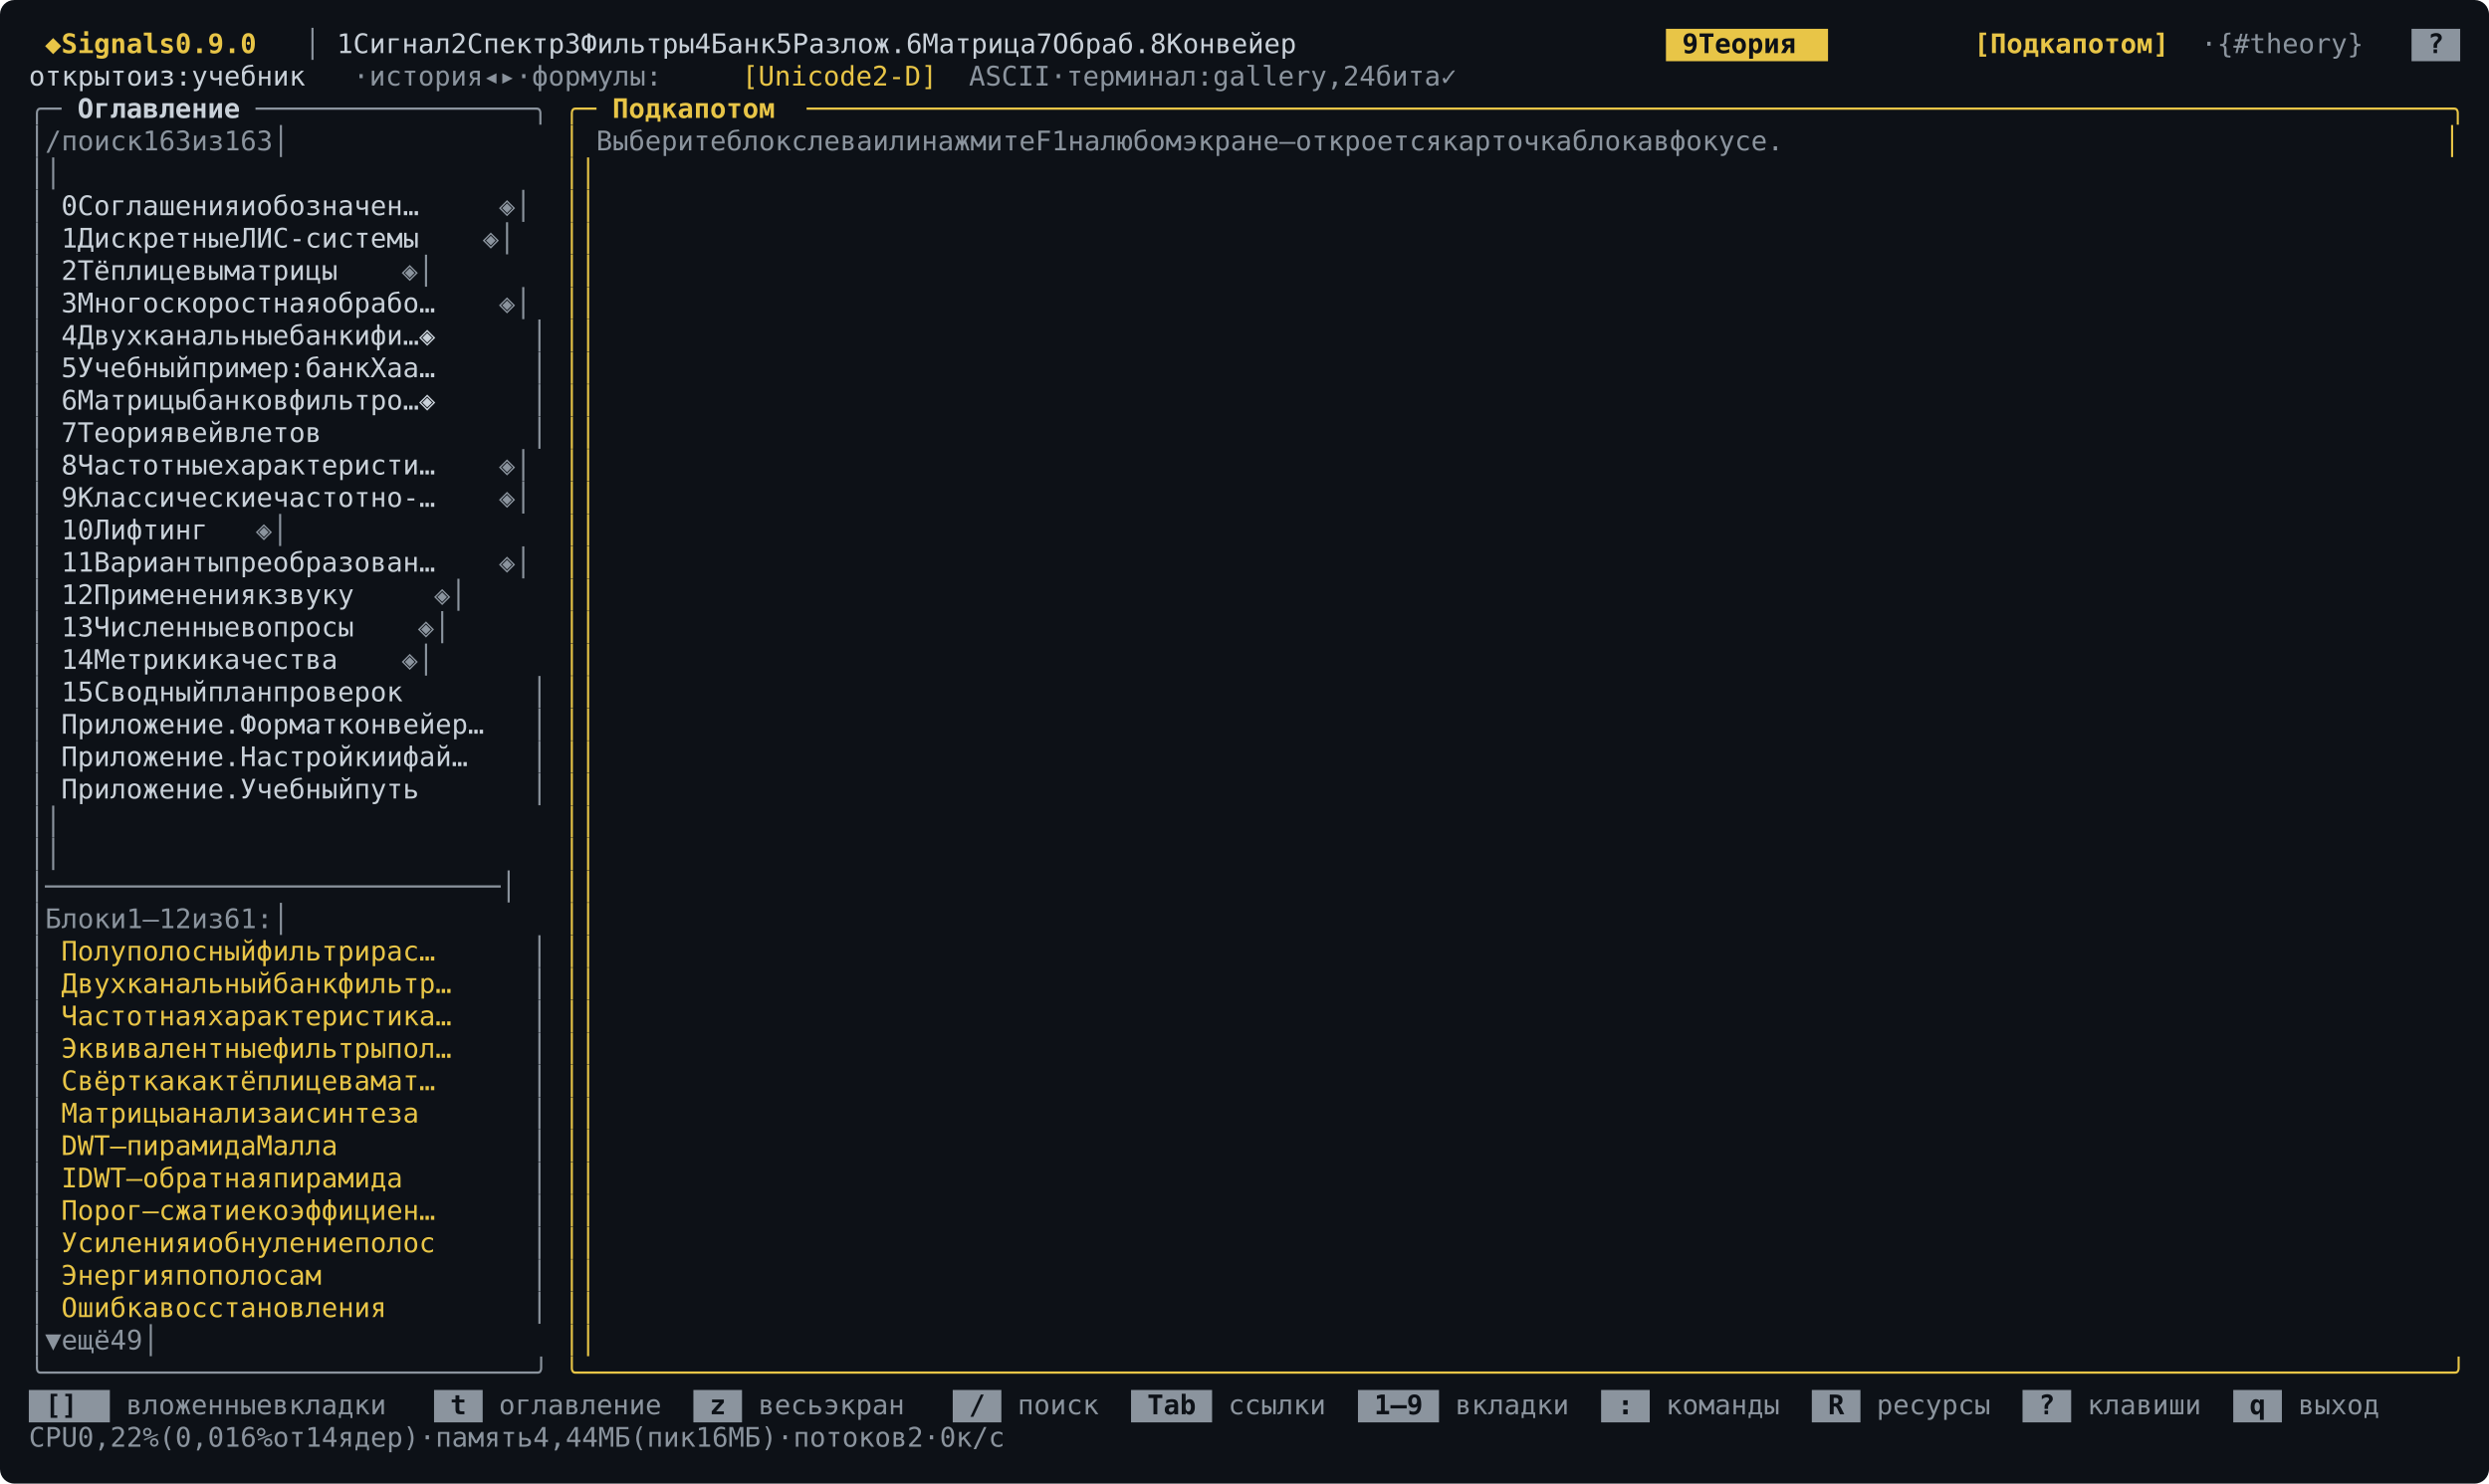
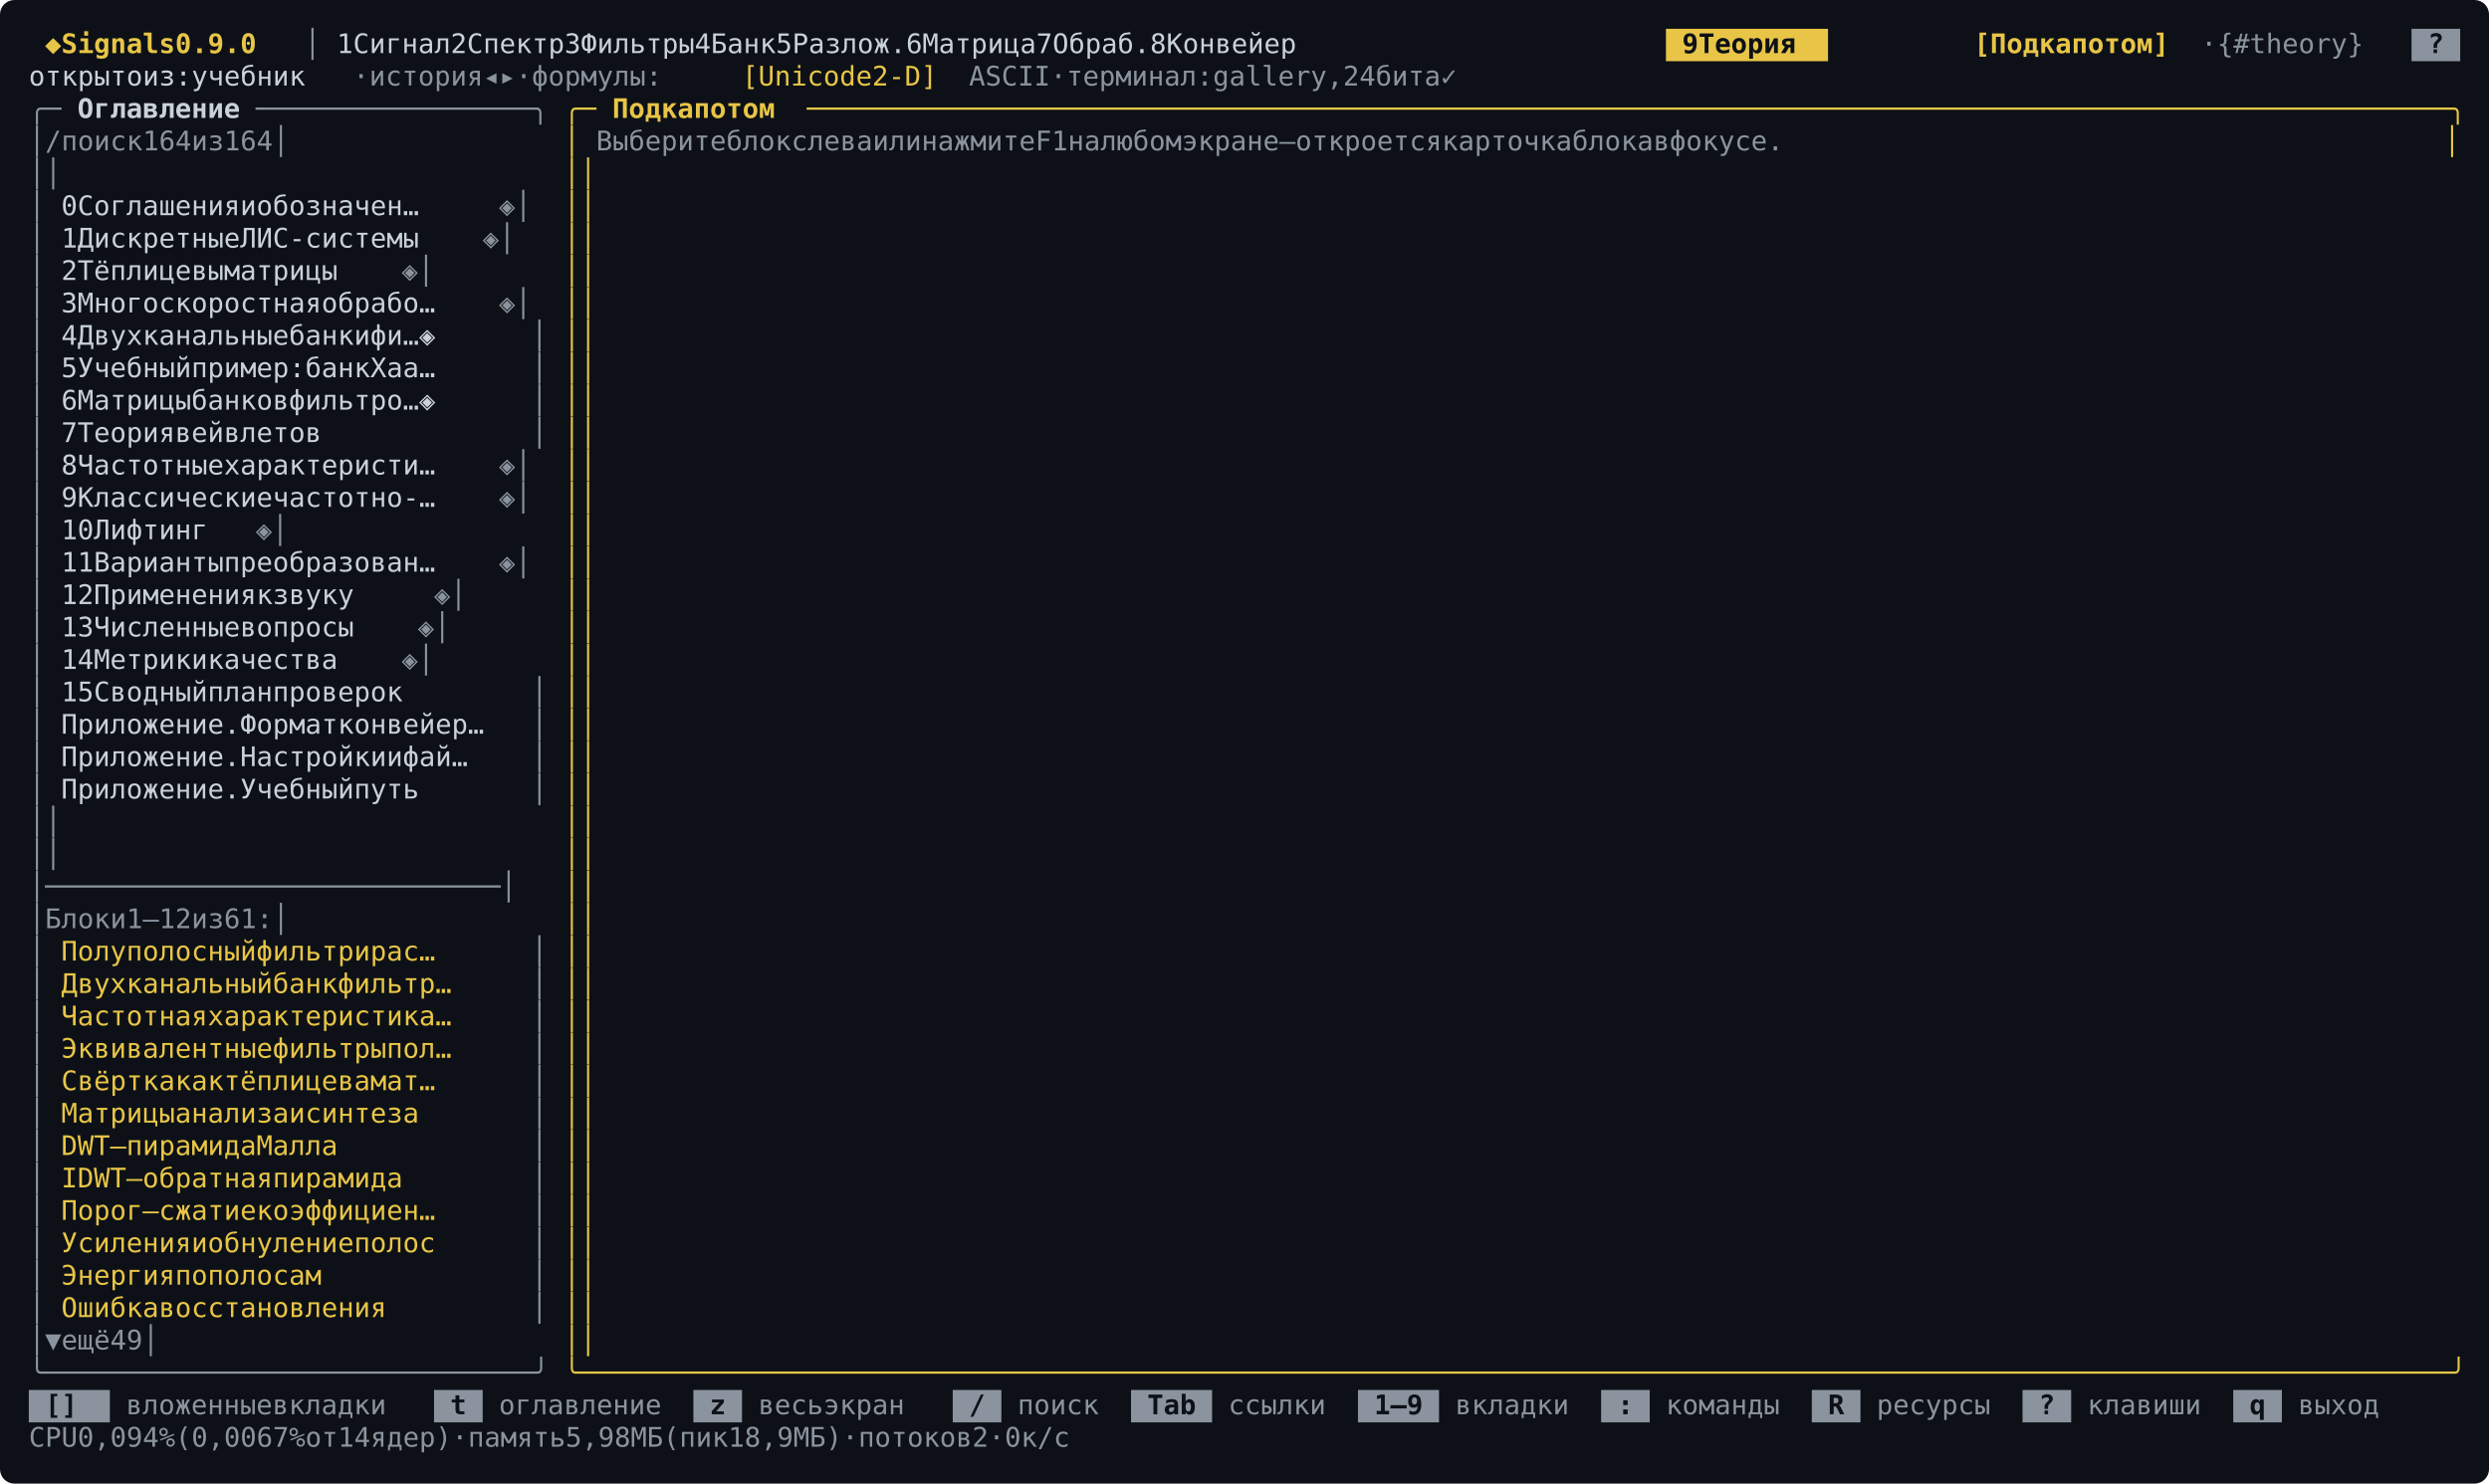
<svg xmlns="http://www.w3.org/2000/svg" width="1382" height="824" viewBox="0 0 1382 824" font-family="ui-monospace, SFMono-Regular, Menlo, Consolas, &quot;DejaVu Sans Mono&quot;, &quot;Liberation Mono&quot;, monospace" font-size="15">
  <rect width="1382" height="824" rx="8" fill="#0d1117" />
  <rect x="925" y="16" width="90" height="18" fill="#e8c547" />
  <rect x="1339" y="16" width="27" height="18" fill="#8b949e" />
  <text x="25 43 52 61 70 79 88 97 115 124 133 142 151" y="29.5" fill="#e8c547" font-weight="bold">◆Signals0.9.0</text>
  <text x="169" y="29.5" fill="#8b949e">│</text>
  <text x="187 205 214 223 232 241 250 277 295 304 313 322 331 340 367 385 394 403 412 421 430 439 466 484 493 502 511 538 556 565 574 583 592 601 610 637 655 664 673 682 691 700 709 736 754 763 772 781 790 799 826 844 853 862 871 880 889 898 907" y="29.5" fill="#c9d1d9">1Сигнал2Спектр3Фильтры4Банк5Разлож.6Матрица7Обраб.8Конвейер</text>
  <text x="934 952 961 970 979 988 997" y="29.5" fill="#0d1117" font-weight="bold">9Теория</text>
  <text x="1096 1105 1114 1123 1141 1150 1159 1168 1177 1186 1195 1204" y="29.5" fill="#e8c547" font-weight="bold">[Подкапотом]</text>
  <text x="1222 1240 1249 1258 1267 1276 1285 1294 1303 1312" y="29.5" fill="#8b949e">·{#theory}</text>
  <text x="1348" y="29.5" fill="#0d1117" font-weight="bold">?</text>
  <text x="16 25 34 43 52 61 70 88 97 106 124 133 142 151 160 169 178" y="47.5" fill="#c9d1d9">открытоиз:учебник</text>
  <text x="196 214 223 232 241 250 259 268 286 295 313 331 340 349 358 367 376 385 394" y="47.5" fill="#8b949e">·история◂▸·формулы:</text>
  <text x="412 421 430 439 448 457 466 475 493 502 511 520" y="47.5" fill="#e8c547">[Unicode2-D]</text>
  <text x="538 547 556 565 574 592 610 619 628 637 646 655 664 673 682 700 709 718 727 736 745 754 763 781 790 808 817 826 835 853" y="47.5" fill="#8b949e">ASCII·терминал:gallery,24бита✓</text>
  <text x="16 25" y="65.5" fill="#8b949e">╭─</text>
  <text x="43 52 61 70 79 88 97 106 115 124" y="65.5" fill="#c9d1d9" font-weight="bold">Оглавление</text>
  <text x="142 151 160 169 178 187 196 205 214 223 232 241 250 259 268 277 286 295" y="65.5" fill="#8b949e">─────────────────╮</text>
  <text x="313 322" y="65.5" fill="#e8c547">╭─</text>
  <text x="340 349 358 376 385 394 403 412 421 430" y="65.5" fill="#e8c547" font-weight="bold">Подкапотом</text>
  <text x="448 457 466 475 484 493 502 511 520 529 538 547 556 565 574 583 592 601 610 619 628 637 646 655 664 673 682 691 700 709 718 727 736 745 754 763 772 781 790 799 808 817 826 835 844 853 862 871 880 889 898 907 916 925 934 943 952 961 970 979 988 997 1006 1015 1024 1033 1042 1051 1060 1069 1078 1087 1096 1105 1114 1123 1132 1141 1150 1159 1168 1177 1186 1195 1204 1213 1222 1231 1240 1249 1258 1267 1276 1285 1294 1303 1312 1321 1330 1339 1348 1357" y="65.5" fill="#e8c547">─────────────────────────────────────────────────────────────────────────────────────────────────────╮</text>
-   <text x="16 34 52 61 70 79 88 196 205 214 232 241 259 268 277 295" y="83.5" fill="#8b949e">│/поиск163из163│</text>
+   <text x="16 34 52 61 70 79 88 196 205 214 232 241 259 268 277 295" y="83.5" fill="#8b949e">│/поиск164из164│</text>
  <text x="313" y="83.5" fill="#e8c547">│</text>
  <text x="331 340 349 358 367 376 385 394 412 421 430 439 457 466 475 484 493 511 520 529 547 556 565 574 583 592 601 619 628 646 655 673 682 691 700 709 727 736 745 754 763 772 790 808 817 826 835 844 853 862 871 880 898 907 916 925 934 943 952 961 979 988 997 1006 1015 1033 1051 1060 1069 1078 1087 1096 1105" y="83.5" fill="#8b949e">ВыберитеблокслеваилинажмитеF1налюбомэкране—откроетсякарточкаблокавфокусе.</text>
  <text x="1357" y="83.5" fill="#e8c547">│</text>
  <text x="16 295" y="101.5" fill="#8b949e">││</text>
  <text x="313 1357" y="101.5" fill="#e8c547">││</text>
  <text x="16" y="119.5" fill="#8b949e">│</text>
  <text x="34 61 70 79 88 97 106 115 124 133 142 160 178 187 196 205 214 223 232 241 250 259" y="119.5" fill="#c9d1d9">0Соглашенияиобозначен…</text>
  <text x="277 295" y="119.5" fill="#8b949e">◈│</text>
  <text x="313 1357" y="119.5" fill="#e8c547">││</text>
  <text x="16" y="137.5" fill="#8b949e">│</text>
  <text x="34 61 70 79 88 97 106 115 124 133 142 160 169 178 187 196 205 214 223 232 241 250" y="137.5" fill="#c9d1d9">1ДискретныеЛИС-системы</text>
  <text x="268 295" y="137.5" fill="#8b949e">◈│</text>
  <text x="313 1357" y="137.5" fill="#e8c547">││</text>
  <text x="16" y="155.5" fill="#8b949e">│</text>
  <text x="34 61 70 79 88 97 106 115 124 133 151 160 169 178 187 196 205" y="155.5" fill="#c9d1d9">2Тёплицевыматрицы</text>
  <text x="223 295" y="155.5" fill="#8b949e">◈│</text>
  <text x="313 1357" y="155.5" fill="#e8c547">││</text>
  <text x="16" y="173.5" fill="#8b949e">│</text>
  <text x="34 61 70 79 88 97 106 115 124 133 142 151 160 169 178 187 205 214 223 232 241 250 259" y="173.5" fill="#c9d1d9">3Многоскоростнаяобрабо…</text>
  <text x="277 295" y="173.5" fill="#8b949e">◈│</text>
  <text x="313 1357" y="173.5" fill="#e8c547">││</text>
  <text x="16" y="191.5" fill="#8b949e">│</text>
  <text x="34 61 70 79 88 97 106 115 124 133 142 151 160 169 187 196 205 214 223 241 250 259 277" y="191.5" fill="#c9d1d9">4Двухканальныебанкифи…◈</text>
  <text x="295" y="191.5" fill="#8b949e">│</text>
  <text x="313 1357" y="191.5" fill="#e8c547">││</text>
  <text x="16" y="209.5" fill="#8b949e">│</text>
  <text x="34 61 70 79 88 97 106 115 133 142 151 160 169 178 187 205 214 223 232 250 259 268 277" y="209.5" fill="#c9d1d9">5Учебныйпример:банкХаа…</text>
  <text x="295" y="209.5" fill="#8b949e">│</text>
  <text x="313 1357" y="209.5" fill="#e8c547">││</text>
  <text x="16" y="227.5" fill="#8b949e">│</text>
  <text x="34 61 70 79 88 97 106 115 133 142 151 160 169 178 196 205 214 223 232 241 250 259 277" y="227.5" fill="#c9d1d9">6Матрицыбанковфильтро…◈</text>
  <text x="295" y="227.5" fill="#8b949e">│</text>
  <text x="313 1357" y="227.5" fill="#e8c547">││</text>
  <text x="16" y="245.5" fill="#8b949e">│</text>
  <text x="34 61 70 79 88 97 106 124 133 142 151 160 169 178 187 196" y="245.5" fill="#c9d1d9">7Теориявейвлетов</text>
  <text x="295" y="245.5" fill="#8b949e">│</text>
  <text x="313 1357" y="245.5" fill="#e8c547">││</text>
  <text x="16" y="263.5" fill="#8b949e">│</text>
  <text x="34 61 70 79 88 97 106 115 124 133 151 160 169 178 187 196 205 214 223 232 241 250 259" y="263.5" fill="#c9d1d9">8Частотныехарактеристи…</text>
  <text x="277 295" y="263.5" fill="#8b949e">◈│</text>
  <text x="313 1357" y="263.5" fill="#e8c547">││</text>
  <text x="16" y="281.5" fill="#8b949e">│</text>
  <text x="34 61 70 79 88 97 106 115 124 133 142 151 160 178 187 196 205 214 223 232 241 250 259" y="281.5" fill="#c9d1d9">9Классическиечастотно-…</text>
  <text x="277 295" y="281.5" fill="#8b949e">◈│</text>
  <text x="313 1357" y="281.5" fill="#e8c547">││</text>
  <text x="16" y="299.5" fill="#8b949e">│</text>
  <text x="34 43 70 79 88 97 106 115 124" y="299.5" fill="#c9d1d9">10Лифтинг</text>
  <text x="142 295" y="299.5" fill="#8b949e">◈│</text>
  <text x="313 1357" y="299.5" fill="#e8c547">││</text>
  <text x="16" y="317.5" fill="#8b949e">│</text>
  <text x="34 43 70 79 88 97 106 115 124 133 151 160 169 178 187 196 205 214 223 232 241 250 259" y="317.5" fill="#c9d1d9">11Вариантыпреобразован…</text>
  <text x="277 295" y="317.5" fill="#8b949e">◈│</text>
  <text x="313 1357" y="317.5" fill="#e8c547">││</text>
  <text x="16" y="335.5" fill="#8b949e">│</text>
  <text x="34 43 70 79 88 97 106 115 124 133 142 151 169 187 196 205 214 223" y="335.5" fill="#c9d1d9">12Применениякзвуку</text>
  <text x="241 295" y="335.5" fill="#8b949e">◈│</text>
  <text x="313 1357" y="335.5" fill="#e8c547">││</text>
  <text x="16" y="353.5" fill="#8b949e">│</text>
  <text x="34 43 70 79 88 97 106 115 124 133 142 160 169 178 187 196 205 214" y="353.5" fill="#c9d1d9">13Численныевопросы</text>
  <text x="232 295" y="353.5" fill="#8b949e">◈│</text>
  <text x="313 1357" y="353.5" fill="#e8c547">││</text>
  <text x="16" y="371.5" fill="#8b949e">│</text>
  <text x="34 43 70 79 88 97 106 115 124 142 151 160 169 178 187 196 205" y="371.5" fill="#c9d1d9">14Метрикикачества</text>
  <text x="223 295" y="371.5" fill="#8b949e">◈│</text>
  <text x="313 1357" y="371.5" fill="#e8c547">││</text>
  <text x="16" y="389.5" fill="#8b949e">│</text>
  <text x="34 43 70 79 88 97 106 115 124 142 151 160 169 187 196 205 214 223 232 241 250" y="389.5" fill="#c9d1d9">15Сводныйпланпроверок</text>
  <text x="295" y="389.5" fill="#8b949e">│</text>
  <text x="313 1357" y="389.5" fill="#e8c547">││</text>
  <text x="16" y="407.5" fill="#8b949e">│</text>
  <text x="34 43 52 61 70 79 88 97 106 115 124 142 151 160 169 178 187 205 214 223 232 241 250 259 268 277" y="407.5" fill="#c9d1d9">Приложение.Форматконвейер…</text>
  <text x="295" y="407.5" fill="#8b949e">│</text>
  <text x="313 1357" y="407.5" fill="#e8c547">││</text>
  <text x="16" y="425.5" fill="#8b949e">│</text>
  <text x="34 43 52 61 70 79 88 97 106 115 124 142 151 160 169 178 187 196 205 214 232 250 259 268 277" y="425.5" fill="#c9d1d9">Приложение.Настройкиифай…</text>
  <text x="295" y="425.5" fill="#8b949e">│</text>
  <text x="313 1357" y="425.5" fill="#e8c547">││</text>
  <text x="16" y="443.5" fill="#8b949e">│</text>
  <text x="34 43 52 61 70 79 88 97 106 115 124 142 151 160 169 178 187 196 214 223 232 241" y="443.5" fill="#c9d1d9">Приложение.Учебныйпуть</text>
  <text x="295" y="443.5" fill="#8b949e">│</text>
  <text x="313 1357" y="443.5" fill="#e8c547">││</text>
  <text x="16 295" y="461.5" fill="#8b949e">││</text>
  <text x="313 1357" y="461.5" fill="#e8c547">││</text>
  <text x="16 295" y="479.5" fill="#8b949e">││</text>
  <text x="313 1357" y="479.5" fill="#e8c547">││</text>
  <text x="16 34 43 52 61 70 79 88 97 106 115 124 133 142 151 160 169 178 187 196 205 214 223 232 241 250 259 268 277 295" y="497.5" fill="#8b949e">│────────────────────────────│</text>
  <text x="313 1357" y="497.5" fill="#e8c547">││</text>
  <text x="16 34 43 52 61 70 88 97 106 115 133 142 160 169 178 295" y="515.5" fill="#8b949e">│Блоки1–12из61:│</text>
  <text x="313 1357" y="515.5" fill="#e8c547">││</text>
  <text x="16" y="533.5" fill="#8b949e">│</text>
  <text x="34 43 52 61 70 79 88 97 106 115 124 133 151 160 169 178 187 196 214 232 241 250 259" y="533.5" fill="#e8c547">Полуполосныйфильтрирас…</text>
  <text x="295" y="533.5" fill="#8b949e">│</text>
  <text x="313 1357" y="533.5" fill="#e8c547">││</text>
  <text x="16" y="551.5" fill="#8b949e">│</text>
  <text x="34 43 52 61 70 79 88 97 106 115 124 133 142 160 169 178 187 205 214 223 232 241 250 259" y="551.5" fill="#e8c547">Двухканальныйбанкфильтр…</text>
  <text x="295" y="551.5" fill="#8b949e">│</text>
  <text x="313 1357" y="551.5" fill="#e8c547">││</text>
  <text x="16" y="569.5" fill="#8b949e">│</text>
  <text x="34 43 52 61 70 79 88 97 106 124 133 142 151 160 169 178 187 196 205 214 223 232 241 259" y="569.5" fill="#e8c547">Частотнаяхарактеристика…</text>
  <text x="295" y="569.5" fill="#8b949e">│</text>
  <text x="313 1357" y="569.5" fill="#e8c547">││</text>
  <text x="16" y="587.5" fill="#8b949e">│</text>
  <text x="34 43 52 61 70 79 88 97 106 115 124 133 142 160 169 178 187 196 205 214 232 241 250 259" y="587.5" fill="#e8c547">Эквивалентныефильтрыпол…</text>
  <text x="295" y="587.5" fill="#8b949e">│</text>
  <text x="313 1357" y="587.5" fill="#e8c547">││</text>
  <text x="16" y="605.5" fill="#8b949e">│</text>
  <text x="34 43 52 61 70 79 88 106 115 124 142 151 160 169 178 187 196 205 214 232 241 250 259" y="605.5" fill="#e8c547">Свёрткакактёплицевамат…</text>
  <text x="295" y="605.5" fill="#8b949e">│</text>
  <text x="313 1357" y="605.5" fill="#e8c547">││</text>
  <text x="16" y="623.5" fill="#8b949e">│</text>
  <text x="34 43 52 61 70 79 88 106 115 124 133 142 151 160 178 196 205 214 223 232 241 250" y="623.5" fill="#e8c547">Матрицыанализаисинтеза</text>
  <text x="295" y="623.5" fill="#8b949e">│</text>
  <text x="313 1357" y="623.5" fill="#e8c547">││</text>
  <text x="16" y="641.5" fill="#8b949e">│</text>
  <text x="34 43 52 70 88 97 106 115 124 133 142 151 169 178 187 196 205" y="641.5" fill="#e8c547">DWT—пирамидаМалла</text>
  <text x="295" y="641.5" fill="#8b949e">│</text>
  <text x="313 1357" y="641.5" fill="#e8c547">││</text>
  <text x="16" y="659.5" fill="#8b949e">│</text>
  <text x="34 43 52 61 79 97 106 115 124 133 142 151 160 178 187 196 205 214 223 232 241" y="659.5" fill="#e8c547">IDWT—обратнаяпирамида</text>
  <text x="295" y="659.5" fill="#8b949e">│</text>
  <text x="313 1357" y="659.5" fill="#e8c547">││</text>
  <text x="16" y="677.5" fill="#8b949e">│</text>
  <text x="34 43 52 61 70 88 106 115 124 133 142 151 169 178 187 196 205 214 223 232 241 250 259" y="677.5" fill="#e8c547">Порог—сжатиекоэффициен…</text>
  <text x="295" y="677.5" fill="#8b949e">│</text>
  <text x="313 1357" y="677.5" fill="#e8c547">││</text>
  <text x="16" y="695.5" fill="#8b949e">│</text>
  <text x="34 43 52 61 70 79 88 97 115 133 142 151 160 169 178 187 196 205 223 232 241 250 259" y="695.5" fill="#e8c547">Усиленияиобнулениеполос</text>
  <text x="295" y="695.5" fill="#8b949e">│</text>
  <text x="313 1357" y="695.5" fill="#e8c547">││</text>
  <text x="16" y="713.5" fill="#8b949e">│</text>
  <text x="34 43 52 61 70 79 88 106 115 133 142 151 160 169 178 187" y="713.5" fill="#e8c547">Энергияпополосам</text>
  <text x="295" y="713.5" fill="#8b949e">│</text>
  <text x="313 1357" y="713.5" fill="#e8c547">││</text>
  <text x="16" y="731.5" fill="#8b949e">│</text>
  <text x="34 43 52 61 70 79 97 106 115 124 133 142 151 160 169 178 187 196 205 214" y="731.5" fill="#e8c547">Ошибкавосстановления</text>
  <text x="295" y="731.5" fill="#8b949e">│</text>
  <text x="313 1357" y="731.5" fill="#e8c547">││</text>
  <text x="16 34 52 61 70 88 97 295" y="749.5" fill="#8b949e">│▼ещё49│</text>
  <text x="313 1357" y="749.5" fill="#e8c547">││</text>
  <text x="16 25 34 43 52 61 70 79 88 97 106 115 124 133 142 151 160 169 178 187 196 205 214 223 232 241 250 259 268 277 286 295" y="767.5" fill="#8b949e">╰──────────────────────────────╯</text>
  <text x="313 322 331 340 349 358 367 376 385 394 403 412 421 430 439 448 457 466 475 484 493 502 511 520 529 538 547 556 565 574 583 592 601 610 619 628 637 646 655 664 673 682 691 700 709 718 727 736 745 754 763 772 781 790 799 808 817 826 835 844 853 862 871 880 889 898 907 916 925 934 943 952 961 970 979 988 997 1006 1015 1024 1033 1042 1051 1060 1069 1078 1087 1096 1105 1114 1123 1132 1141 1150 1159 1168 1177 1186 1195 1204 1213 1222 1231 1240 1249 1258 1267 1276 1285 1294 1303 1312 1321 1330 1339 1348 1357" y="767.5" fill="#e8c547">╰───────────────────────────────────────────────────────────────────────────────────────────────────────────────────╯</text>
  <rect x="16" y="772" width="45" height="18" fill="#8b949e" />
  <rect x="241" y="772" width="27" height="18" fill="#8b949e" />
  <rect x="385" y="772" width="27" height="18" fill="#8b949e" />
  <rect x="529" y="772" width="27" height="18" fill="#8b949e" />
  <rect x="628" y="772" width="45" height="18" fill="#8b949e" />
  <rect x="754" y="772" width="45" height="18" fill="#8b949e" />
  <rect x="889" y="772" width="27" height="18" fill="#8b949e" />
  <rect x="1006" y="772" width="27" height="18" fill="#8b949e" />
  <rect x="1123" y="772" width="27" height="18" fill="#8b949e" />
  <rect x="1240" y="772" width="27" height="18" fill="#8b949e" />
  <text x="25 43" y="785.5" fill="#0d1117" font-weight="bold">[]</text>
  <text x="70 79 88 97 106 115 124 133 142 160 169 178 187 196 205 214" y="785.5" fill="#8b949e">вложенныевкладки</text>
  <text x="250" y="785.5" fill="#0d1117" font-weight="bold">t</text>
  <text x="277 286 295 304 313 322 331 340 349 358" y="785.5" fill="#8b949e">оглавление</text>
  <text x="394" y="785.5" fill="#0d1117" font-weight="bold">z</text>
  <text x="421 430 439 448 466 475 484 493 502" y="785.5" fill="#8b949e">весьэкран</text>
  <text x="538" y="785.5" fill="#0d1117" font-weight="bold">/</text>
  <text x="565 574 583 592 601" y="785.5" fill="#8b949e">поиск</text>
  <text x="637 646 655" y="785.5" fill="#0d1117" font-weight="bold">Tab</text>
  <text x="682 691 700 709 718 727" y="785.5" fill="#8b949e">ссылки</text>
  <text x="763 772 781" y="785.5" fill="#0d1117" font-weight="bold">1–9</text>
  <text x="808 817 826 835 844 853 862" y="785.5" fill="#8b949e">вкладки</text>
  <text x="898" y="785.5" fill="#0d1117" font-weight="bold">:</text>
  <text x="925 934 943 952 961 970 979" y="785.5" fill="#8b949e">команды</text>
  <text x="1015" y="785.5" fill="#0d1117" font-weight="bold">R</text>
  <text x="1042 1051 1060 1069 1078 1087 1096" y="785.5" fill="#8b949e">ресурсы</text>
  <text x="1132" y="785.5" fill="#0d1117" font-weight="bold">?</text>
  <text x="1159 1168 1177 1186 1195 1204 1213" y="785.5" fill="#8b949e">клавиши</text>
  <text x="1249" y="785.5" fill="#0d1117" font-weight="bold">q</text>
  <text x="1276 1285 1294 1303 1312" y="785.5" fill="#8b949e">выход</text>
-   <text x="16 25 34 52 61 70 79 97 115 124 133 142 151 160 178 196 205 223 232 250 259 268 277 286 304 322 331 340 349 358 367 385 394 403 412 430 439 457 466 475 484 502 511 529 538 547 565 583 592 601 610 619 628 637 655 673 691 709 718 727" y="803.5" fill="#8b949e">CPU0,22%(0,016%от14ядер)·память4,44МБ(пик16МБ)·потоков2·0к/с</text>
+   <text x="16 25 34 52 61 70 79 88 106 124 133 142 151 160 169 178 196 214 223 241 250 268 277 286 295 304 322 340 349 358 367 376 385 403 412 421 430 448 457 475 484 493 502 520 529 538 547 565 574 583 601 619 628 637 646 655 664 673 691 709 727 745 754 763" y="803.5" fill="#8b949e">CPU0,094%(0,0067%от14ядер)·память5,98МБ(пик18,9МБ)·потоков2·0к/с</text>
</svg>
